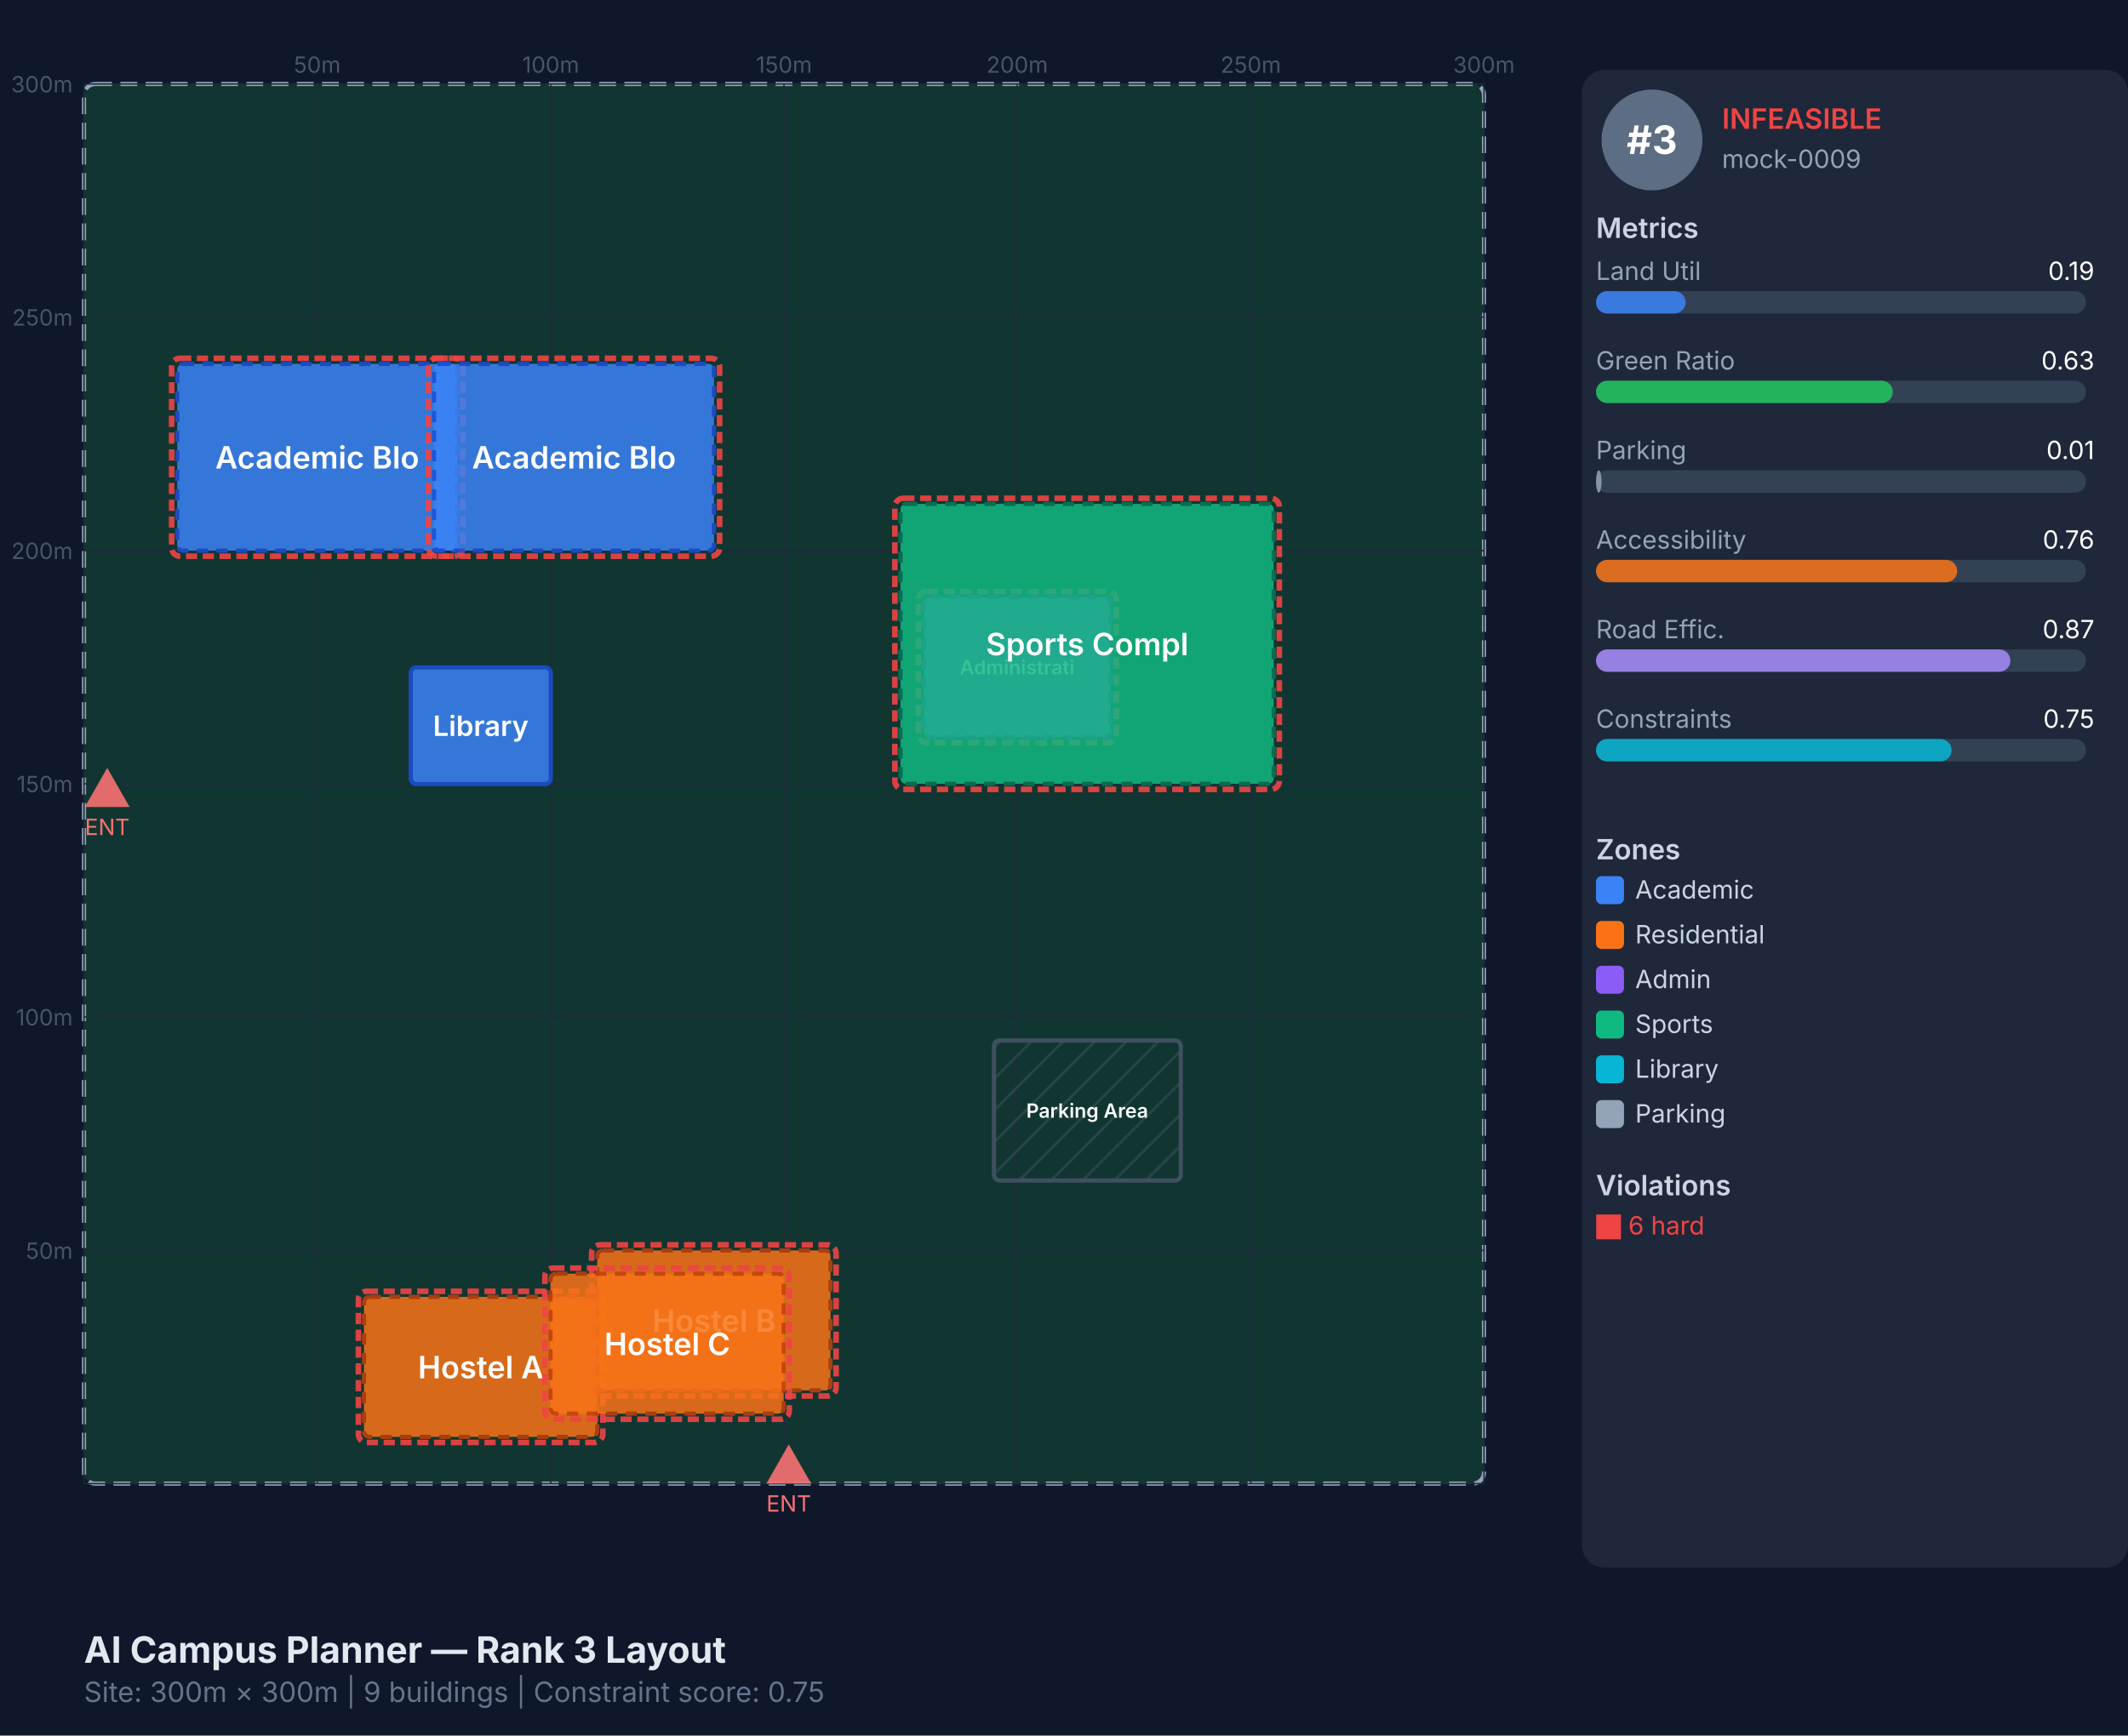
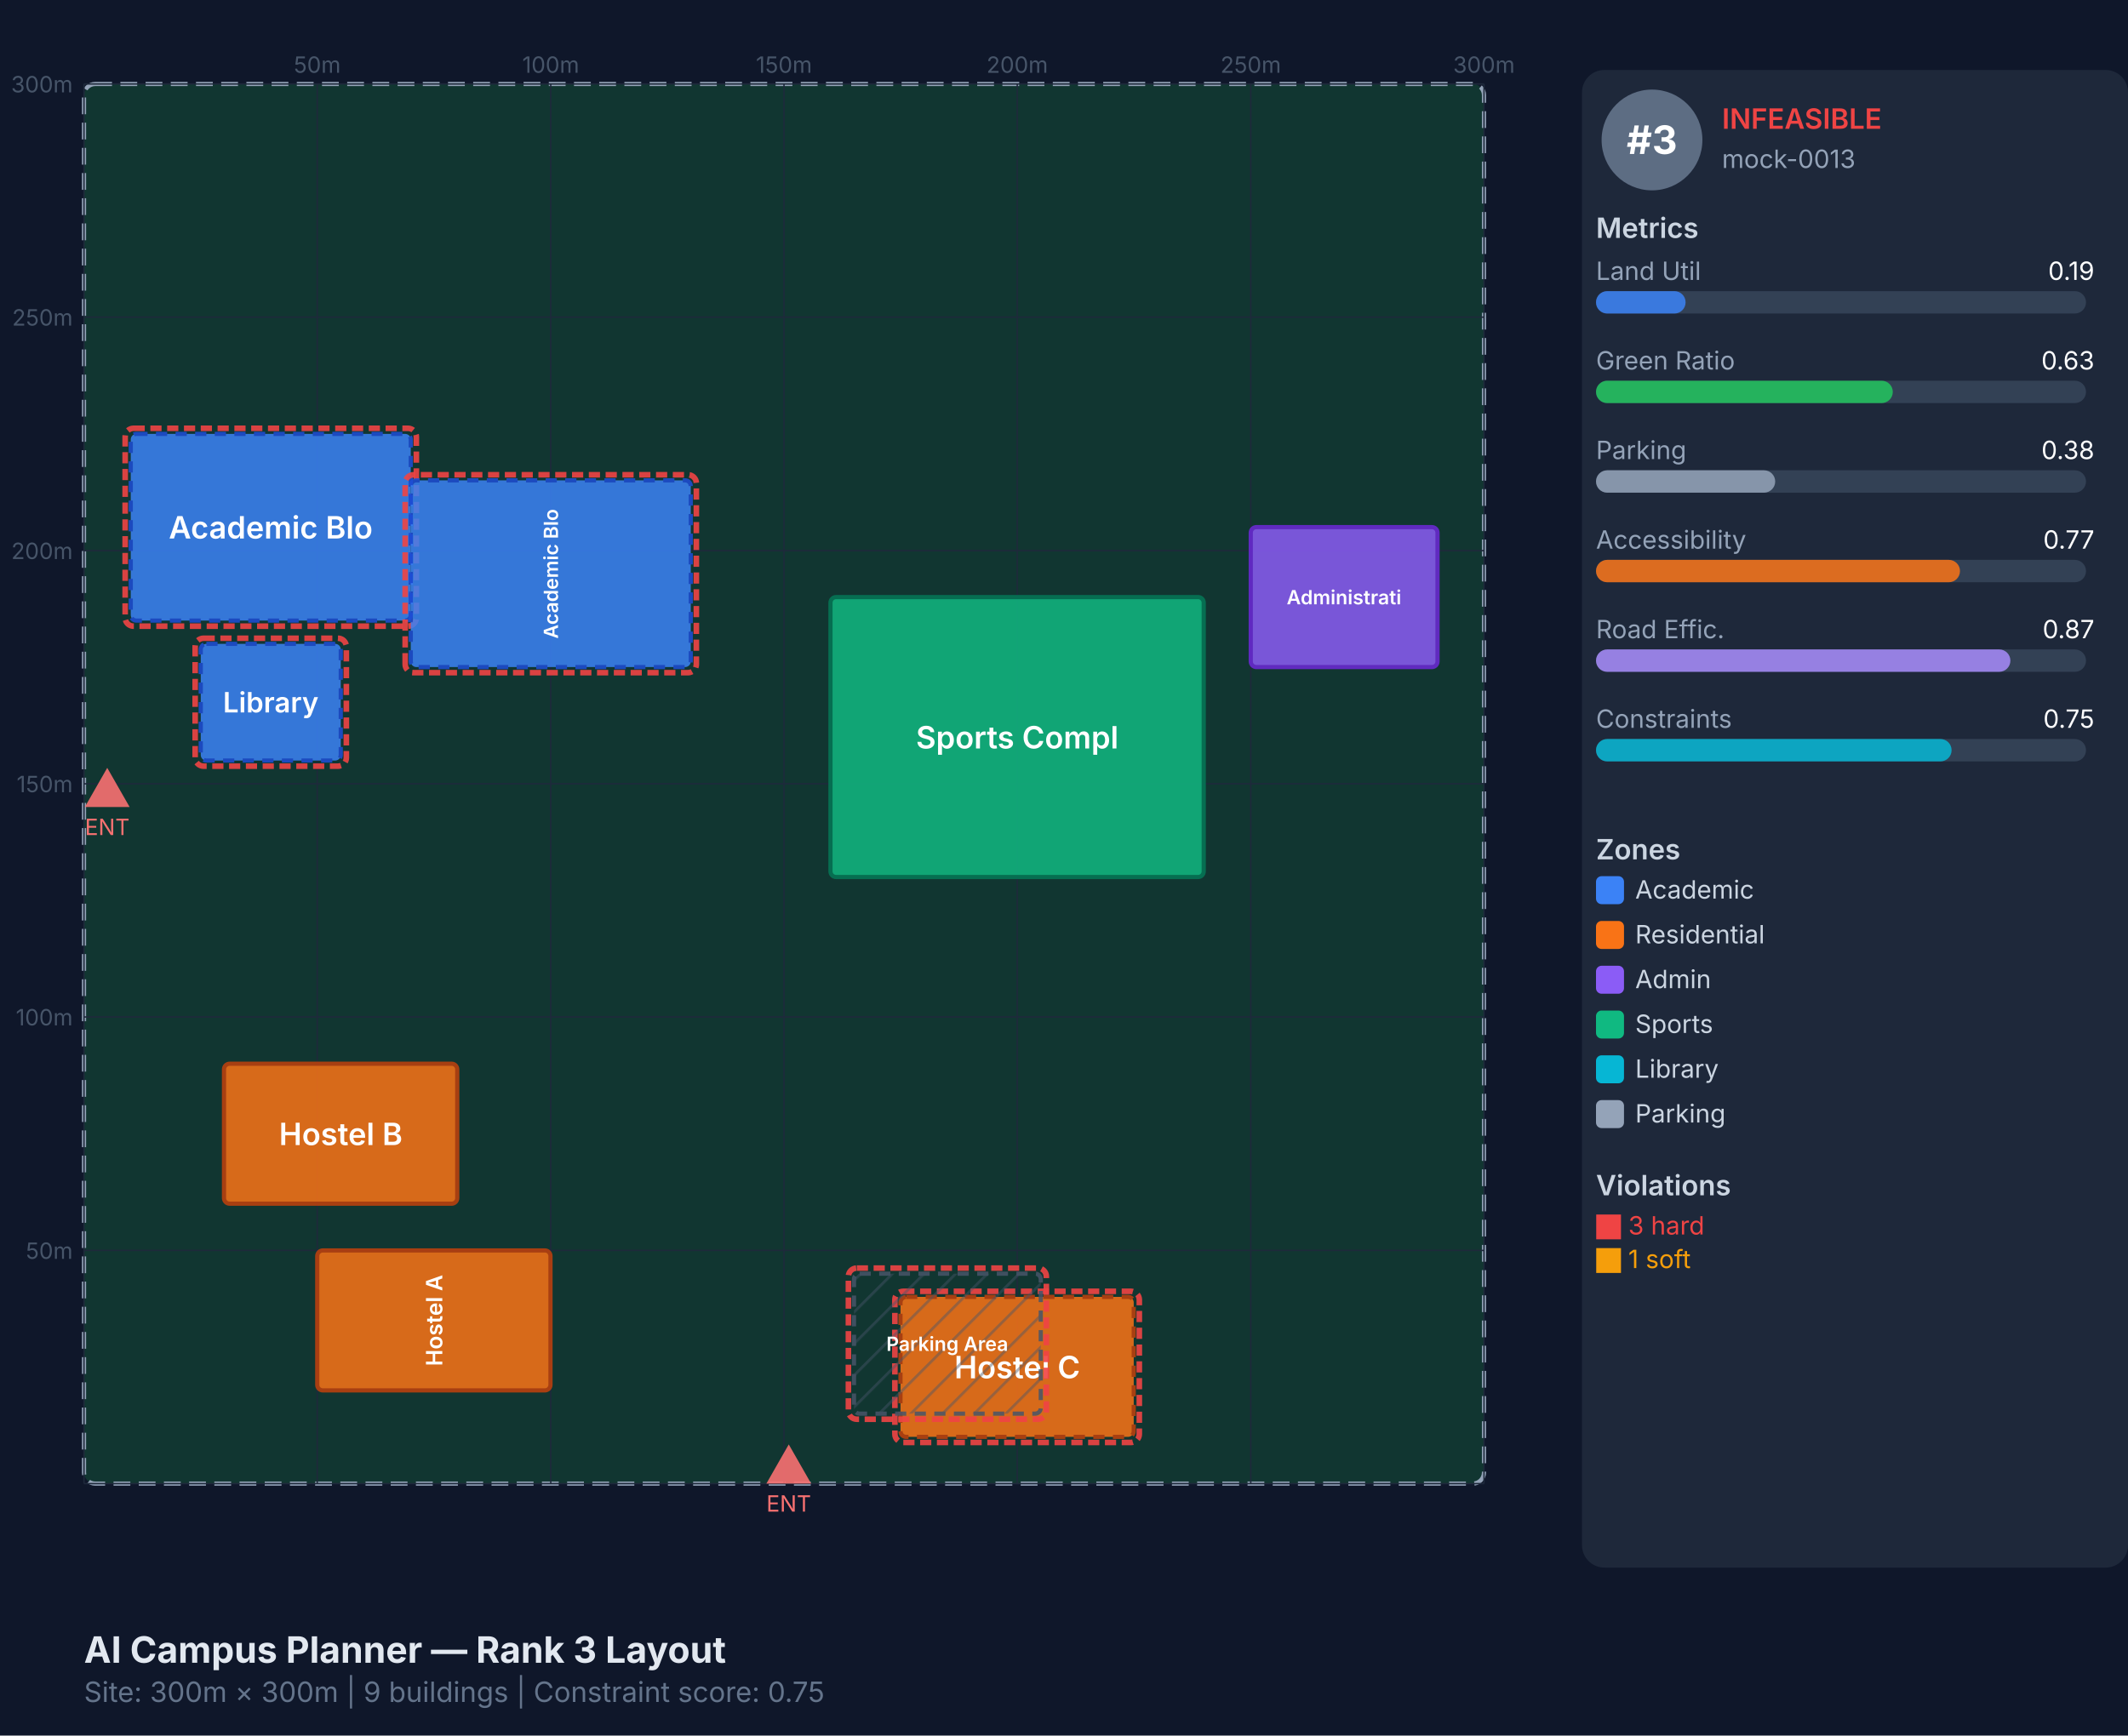
<svg xmlns="http://www.w3.org/2000/svg" width="760" height="620" viewBox="0 0 760 620" font-family="Inter,system-ui,sans-serif">
  <defs>
    <pattern id="hatch-parking" patternUnits="userSpaceOnUse" width="8" height="8" patternTransform="rotate(45)">
      <line x1="0" y1="0" x2="0" y2="8" stroke="#475569" stroke-width="2" opacity="0.5" />
    </pattern>
    <filter id="shadow" x="-10%" y="-10%" width="120%" height="120%">
      <feDropShadow dx="0" dy="1" stdDeviation="2" flood-opacity="0.18" />
    </filter>
  </defs>
  <rect width="760" height="620" fill="#0F172A" />
  <rect x="30" y="30" width="500.0" height="500.0" fill="#16A34A" opacity="0.22" rx="4" />
  <rect x="30" y="30" width="500.0" height="500.0" fill="none" stroke="#94A3B8" stroke-width="1.5" stroke-dasharray="6,3" rx="4" />
  <line x1="30.0" y1="30" x2="30.0" y2="530.0" stroke="#1E293B" stroke-width="0.5" />
  <line x1="113.3" y1="30" x2="113.3" y2="530.0" stroke="#1E293B" stroke-width="0.5" />
  <text x="113.3" y="26" text-anchor="middle" font-size="8" fill="#475569">50m</text>
  <line x1="196.7" y1="30" x2="196.7" y2="530.0" stroke="#1E293B" stroke-width="0.5" />
  <text x="196.7" y="26" text-anchor="middle" font-size="8" fill="#475569">100m</text>
  <line x1="280.0" y1="30" x2="280.0" y2="530.0" stroke="#1E293B" stroke-width="0.5" />
  <text x="280.0" y="26" text-anchor="middle" font-size="8" fill="#475569">150m</text>
  <line x1="363.3" y1="30" x2="363.3" y2="530.0" stroke="#1E293B" stroke-width="0.5" />
  <text x="363.3" y="26" text-anchor="middle" font-size="8" fill="#475569">200m</text>
  <line x1="446.7" y1="30" x2="446.7" y2="530.0" stroke="#1E293B" stroke-width="0.5" />
  <text x="446.7" y="26" text-anchor="middle" font-size="8" fill="#475569">250m</text>
  <line x1="530.0" y1="30" x2="530.0" y2="530.0" stroke="#1E293B" stroke-width="0.5" />
  <text x="530.0" y="26" text-anchor="middle" font-size="8" fill="#475569">300m</text>
  <line x1="30" y1="30.0" x2="530.0" y2="30.0" stroke="#1E293B" stroke-width="0.5" />
  <text x="26" y="33.0" text-anchor="end" font-size="8" fill="#475569">300m</text>
  <line x1="30" y1="113.3" x2="530.0" y2="113.3" stroke="#1E293B" stroke-width="0.5" />
  <text x="26" y="116.3" text-anchor="end" font-size="8" fill="#475569">250m</text>
  <line x1="30" y1="196.7" x2="530.0" y2="196.7" stroke="#1E293B" stroke-width="0.5" />
  <text x="26" y="199.7" text-anchor="end" font-size="8" fill="#475569">200m</text>
  <line x1="30" y1="280.0" x2="530.0" y2="280.0" stroke="#1E293B" stroke-width="0.5" />
  <text x="26" y="283.0" text-anchor="end" font-size="8" fill="#475569">150m</text>
  <line x1="30" y1="363.3" x2="530.0" y2="363.3" stroke="#1E293B" stroke-width="0.5" />
  <text x="26" y="366.3" text-anchor="end" font-size="8" fill="#475569">100m</text>
  <line x1="30" y1="446.7" x2="530.0" y2="446.7" stroke="#1E293B" stroke-width="0.5" />
  <text x="26" y="449.7" text-anchor="end" font-size="8" fill="#475569">50m</text>
  <line x1="30" y1="530.0" x2="530.0" y2="530.0" stroke="#1E293B" stroke-width="0.5" />
-   <g transform="translate(113.3,163.3) rotate(-0.0)">
+   <g transform="translate(96.7,188.3) rotate(-0.0)">
    <rect x="-50.0" y="-33.3" width="100.0" height="66.7" fill="#3B82F6" stroke="#1D4ED8" stroke-width="1.5" opacity="0.85" stroke-dasharray="4,3" rx="2" />
    <text x="0" y="0" text-anchor="middle" dominant-baseline="middle" font-size="11" font-family="Inter,sans-serif" fill="white" font-weight="600" style="pointer-events:none;">Academic Blo</text>
  </g>
-   <g transform="translate(113.3,163.3) rotate(-0.0)">
+   <g transform="translate(96.7,188.3) rotate(-0.0)">
    <rect x="-52.0" y="-35.3" width="104.0" height="70.7" fill="none" stroke="#EF4444" stroke-width="2" stroke-dasharray="4,2" opacity="0.9" rx="3" />
  </g>
-   <g transform="translate(205.0,163.3) rotate(-0.0)">
-     <rect x="-50.0" y="-33.3" width="100.0" height="66.7" fill="#3B82F6" stroke="#1D4ED8" stroke-width="1.5" opacity="0.85" stroke-dasharray="4,3" rx="2" />
-     <text x="0" y="0" text-anchor="middle" dominant-baseline="middle" font-size="11" font-family="Inter,sans-serif" fill="white" font-weight="600" style="pointer-events:none;">Academic Blo</text>
+   <g transform="translate(196.7,205.0) rotate(-90.0)">
+     <rect x="-33.3" y="-50.0" width="66.7" height="100.0" fill="#3B82F6" stroke="#1D4ED8" stroke-width="1.5" opacity="0.85" stroke-dasharray="4,3" rx="2" />
+     <text x="0" y="0" text-anchor="middle" dominant-baseline="middle" font-size="7" font-family="Inter,sans-serif" fill="white" font-weight="600" style="pointer-events:none;">Academic Blo</text>
  </g>
-   <g transform="translate(205.0,163.3) rotate(-0.0)">
-     <rect x="-52.0" y="-35.3" width="104.0" height="70.7" fill="none" stroke="#EF4444" stroke-width="2" stroke-dasharray="4,2" opacity="0.9" rx="3" />
+   <g transform="translate(196.7,205.0) rotate(-90.0)">
+     <rect x="-35.3" y="-52.0" width="70.7" height="104.0" fill="none" stroke="#EF4444" stroke-width="2" stroke-dasharray="4,2" opacity="0.9" rx="3" />
  </g>
-   <g transform="translate(171.7,259.2) rotate(-0.0)">
-     <rect x="-25.0" y="-20.8" width="50.0" height="41.7" fill="#3B82F6" stroke="#1D4ED8" stroke-width="1.5" opacity="0.85" rx="2" />
+   <g transform="translate(96.7,250.8) rotate(-0.0)">
+     <rect x="-25.0" y="-20.8" width="50.0" height="41.7" fill="#3B82F6" stroke="#1D4ED8" stroke-width="1.5" opacity="0.85" stroke-dasharray="4,3" rx="2" />
    <text x="0" y="0" text-anchor="middle" dominant-baseline="middle" font-size="10" font-family="Inter,sans-serif" fill="white" font-weight="600" style="pointer-events:none;">Library</text>
  </g>
-   <g transform="translate(363.3,238.3) rotate(-0.0)">
-     <rect x="-33.3" y="-25.0" width="66.7" height="50.0" fill="#8B5CF6" stroke="#6D28D9" stroke-width="1.5" opacity="0.85" stroke-dasharray="4,3" rx="2" />
+   <g transform="translate(96.7,250.8) rotate(-0.0)">
+     <rect x="-27.0" y="-22.8" width="54.0" height="45.7" fill="none" stroke="#EF4444" stroke-width="2" stroke-dasharray="4,2" opacity="0.9" rx="3" />
+   </g>
+   <g transform="translate(480.0,213.3) rotate(-0.0)">
+     <rect x="-33.3" y="-25.0" width="66.7" height="50.0" fill="#8B5CF6" stroke="#6D28D9" stroke-width="1.5" opacity="0.85" rx="2" />
    <text x="0" y="0" text-anchor="middle" dominant-baseline="middle" font-size="7" font-family="Inter,sans-serif" fill="white" font-weight="600" style="pointer-events:none;">Administrati</text>
  </g>
-   <g transform="translate(363.3,238.3) rotate(-0.0)">
-     <rect x="-35.3" y="-27.0" width="70.7" height="54.0" fill="none" stroke="#EF4444" stroke-width="2" stroke-dasharray="4,2" opacity="0.9" rx="3" />
+   <g transform="translate(155.0,471.7) rotate(-90.0)">
+     <rect x="-25.0" y="-41.7" width="50.0" height="83.3" fill="#F97316" stroke="#C2410C" stroke-width="1.5" opacity="0.85" rx="2" />
+     <text x="0" y="0" text-anchor="middle" dominant-baseline="middle" font-size="8" font-family="Inter,sans-serif" fill="white" font-weight="600" style="pointer-events:none;">Hostel A</text>
  </g>
-   <g transform="translate(171.7,488.3) rotate(-0.0)">
-     <rect x="-41.7" y="-25.0" width="83.3" height="50.0" fill="#F97316" stroke="#C2410C" stroke-width="1.5" opacity="0.85" stroke-dasharray="4,3" rx="2" />
-     <text x="0" y="0" text-anchor="middle" dominant-baseline="middle" font-size="11" font-family="Inter,sans-serif" fill="white" font-weight="600" style="pointer-events:none;">Hostel A</text>
-   </g>
-   <g transform="translate(171.7,488.3) rotate(-0.0)">
-     <rect x="-43.7" y="-27.0" width="87.3" height="54.0" fill="none" stroke="#EF4444" stroke-width="2" stroke-dasharray="4,2" opacity="0.9" rx="3" />
-   </g>
-   <g transform="translate(255.0,471.7) rotate(-0.0)">
-     <rect x="-41.7" y="-25.0" width="83.3" height="50.0" fill="#F97316" stroke="#C2410C" stroke-width="1.5" opacity="0.85" stroke-dasharray="4,3" rx="2" />
+   <g transform="translate(121.7,405.0) rotate(-0.0)">
+     <rect x="-41.7" y="-25.0" width="83.3" height="50.0" fill="#F97316" stroke="#C2410C" stroke-width="1.5" opacity="0.85" rx="2" />
    <text x="0" y="0" text-anchor="middle" dominant-baseline="middle" font-size="11" font-family="Inter,sans-serif" fill="white" font-weight="600" style="pointer-events:none;">Hostel B</text>
  </g>
-   <g transform="translate(255.0,471.7) rotate(-0.0)">
-     <rect x="-43.7" y="-27.0" width="87.3" height="54.0" fill="none" stroke="#EF4444" stroke-width="2" stroke-dasharray="4,2" opacity="0.9" rx="3" />
-   </g>
-   <g transform="translate(238.3,480.0) rotate(-0.0)">
+   <g transform="translate(363.3,488.3) rotate(-0.0)">
    <rect x="-41.7" y="-25.0" width="83.3" height="50.0" fill="#F97316" stroke="#C2410C" stroke-width="1.5" opacity="0.85" stroke-dasharray="4,3" rx="2" />
    <text x="0" y="0" text-anchor="middle" dominant-baseline="middle" font-size="11" font-family="Inter,sans-serif" fill="white" font-weight="600" style="pointer-events:none;">Hostel C</text>
  </g>
-   <g transform="translate(238.3,480.0) rotate(-0.0)">
+   <g transform="translate(363.3,488.3) rotate(-0.0)">
    <rect x="-43.7" y="-27.0" width="87.3" height="54.0" fill="none" stroke="#EF4444" stroke-width="2" stroke-dasharray="4,2" opacity="0.9" rx="3" />
  </g>
-   <g transform="translate(388.3,230.0) rotate(-0.0)">
-     <rect x="-66.7" y="-50.0" width="133.3" height="100.0" fill="#10B981" stroke="#047857" stroke-width="1.5" opacity="0.85" stroke-dasharray="4,3" rx="2" />
+   <g transform="translate(363.3,263.3) rotate(-0.0)">
+     <rect x="-66.7" y="-50.0" width="133.3" height="100.0" fill="#10B981" stroke="#047857" stroke-width="1.5" opacity="0.85" rx="2" />
    <text x="0" y="0" text-anchor="middle" dominant-baseline="middle" font-size="11" font-family="Inter,sans-serif" fill="white" font-weight="600" style="pointer-events:none;">Sports Compl</text>
  </g>
-   <g transform="translate(388.3,230.0) rotate(-0.0)">
-     <rect x="-68.7" y="-52.0" width="137.3" height="104.0" fill="none" stroke="#EF4444" stroke-width="2" stroke-dasharray="4,2" opacity="0.9" rx="3" />
+   <g transform="translate(338.3,480.0) rotate(-0.0)">
+     <rect x="-33.3" y="-25.0" width="66.7" height="50.0" fill="url(#hatch-parking)" stroke="#475569" stroke-width="1.5" opacity="0.85" stroke-dasharray="4,3" rx="2" />
+     <text x="0" y="0" text-anchor="middle" dominant-baseline="middle" font-size="7" font-family="Inter,sans-serif" fill="white" font-weight="600" style="pointer-events:none;">Parking Area</text>
  </g>
-   <g transform="translate(388.3,396.7) rotate(-0.0)">
-     <rect x="-33.3" y="-25.0" width="66.7" height="50.0" fill="url(#hatch-parking)" stroke="#475569" stroke-width="1.5" opacity="0.85" rx="2" />
-     <text x="0" y="0" text-anchor="middle" dominant-baseline="middle" font-size="7" font-family="Inter,sans-serif" fill="white" font-weight="600" style="pointer-events:none;">Parking Area</text>
+   <g transform="translate(338.3,480.0) rotate(-0.0)">
+     <rect x="-35.3" y="-27.0" width="70.7" height="54.0" fill="none" stroke="#EF4444" stroke-width="2" stroke-dasharray="4,2" opacity="0.9" rx="3" />
  </g>
  <polygon points="281.7,516.0 273.7,530.0 289.7,530.0" fill="#F87171" opacity="0.9" />
  <text x="281.7" y="540.0" text-anchor="middle" font-size="8" fill="#F87171">ENT</text>
  <polygon points="38.3,274.3 30.3,288.3 46.3,288.3" fill="#F87171" opacity="0.9" />
  <text x="38.3" y="298.3" text-anchor="middle" font-size="8" fill="#F87171">ENT</text>
  <rect x="565" y="25" width="195" height="535" fill="#1E293B" rx="8" opacity="0.95" />
  <circle cx="590" cy="50" r="18" fill="#64748B" opacity="0.9" />
  <text x="590" y="55" text-anchor="middle" font-size="14" font-weight="700" fill="white">#3</text>
  <text x="615" y="46" font-size="10" font-weight="600" fill="#EF4444">INFEASIBLE</text>
-   <text x="615" y="60" font-size="9" fill="#94A3B8">mock-0009</text>
+   <text x="615" y="60" font-size="9" fill="#94A3B8">mock-0013</text>
  <text x="570" y="85" font-size="10" font-weight="600" fill="#CBD5E1">Metrics</text>
  <text x="570" y="100" font-size="9" fill="#94A3B8">Land Util</text>
  <text x="748" y="100" font-size="9" fill="white" text-anchor="end">0.19</text>
  <rect x="570" y="104" width="175" height="8" fill="#334155" rx="4" />
  <rect x="570" y="104" width="32" height="8" fill="#3B82F6" rx="4" opacity="0.85" />
  <text x="570" y="132" font-size="9" fill="#94A3B8">Green Ratio</text>
  <text x="748" y="132" font-size="9" fill="white" text-anchor="end">0.63</text>
  <rect x="570" y="136" width="175" height="8" fill="#334155" rx="4" />
  <rect x="570" y="136" width="106" height="8" fill="#22C55E" rx="4" opacity="0.85" />
  <text x="570" y="164" font-size="9" fill="#94A3B8">Parking</text>
-   <text x="748" y="164" font-size="9" fill="white" text-anchor="end">0.01</text>
+   <text x="748" y="164" font-size="9" fill="white" text-anchor="end">0.38</text>
  <rect x="570" y="168" width="175" height="8" fill="#334155" rx="4" />
-   <rect x="570" y="168" width="2" height="8" fill="#94A3B8" rx="4" opacity="0.85" />
+   <rect x="570" y="168" width="64" height="8" fill="#94A3B8" rx="4" opacity="0.85" />
  <text x="570" y="196" font-size="9" fill="#94A3B8">Accessibility</text>
-   <text x="748" y="196" font-size="9" fill="white" text-anchor="end">0.76</text>
+   <text x="748" y="196" font-size="9" fill="white" text-anchor="end">0.77</text>
  <rect x="570" y="200" width="175" height="8" fill="#334155" rx="4" />
-   <rect x="570" y="200" width="129" height="8" fill="#F97316" rx="4" opacity="0.85" />
+   <rect x="570" y="200" width="130" height="8" fill="#F97316" rx="4" opacity="0.85" />
  <text x="570" y="228" font-size="9" fill="#94A3B8">Road Effic.</text>
  <text x="748" y="228" font-size="9" fill="white" text-anchor="end">0.87</text>
  <rect x="570" y="232" width="175" height="8" fill="#334155" rx="4" />
  <rect x="570" y="232" width="148" height="8" fill="#A78BFA" rx="4" opacity="0.85" />
  <text x="570" y="260" font-size="9" fill="#94A3B8">Constraints</text>
  <text x="748" y="260" font-size="9" fill="white" text-anchor="end">0.75</text>
  <rect x="570" y="264" width="175" height="8" fill="#334155" rx="4" />
  <rect x="570" y="264" width="127" height="8" fill="#06B6D4" rx="4" opacity="0.85" />
  <text x="570" y="307" font-size="10" font-weight="600" fill="#CBD5E1">Zones</text>
  <rect x="570" y="313" width="10" height="10" fill="#3B82F6" rx="2" />
  <text x="584" y="321" font-size="9" fill="#CBD5E1">Academic</text>
  <rect x="570" y="329" width="10" height="10" fill="#F97316" rx="2" />
  <text x="584" y="337" font-size="9" fill="#CBD5E1">Residential</text>
  <rect x="570" y="345" width="10" height="10" fill="#8B5CF6" rx="2" />
  <text x="584" y="353" font-size="9" fill="#CBD5E1">Admin</text>
  <rect x="570" y="361" width="10" height="10" fill="#10B981" rx="2" />
  <text x="584" y="369" font-size="9" fill="#CBD5E1">Sports</text>
  <rect x="570" y="377" width="10" height="10" fill="#06B6D4" rx="2" />
  <text x="584" y="385" font-size="9" fill="#CBD5E1">Library</text>
  <rect x="570" y="393" width="10" height="10" fill="#94A3B8" rx="2" />
  <text x="584" y="401" font-size="9" fill="#CBD5E1">Parking</text>
  <text x="570" y="427" font-size="10" font-weight="600" fill="#CBD5E1">Violations</text>
-   <text x="570" y="441" font-size="9" fill="#EF4444">⬛ 6 hard</text>
+   <text x="570" y="441" font-size="9" fill="#EF4444">⬛ 3 hard</text>
+   <text x="570" y="453" font-size="9" fill="#F59E0B">⬛ 1 soft</text>
  <text x="30" y="594" font-size="13" font-weight="700" fill="#E2E8F0">AI Campus Planner — Rank 3 Layout</text>
  <text x="30" y="608" font-size="10" fill="#64748B">Site: 300m × 300m  |  9 buildings  |  Constraint score: 0.75</text>
</svg>
